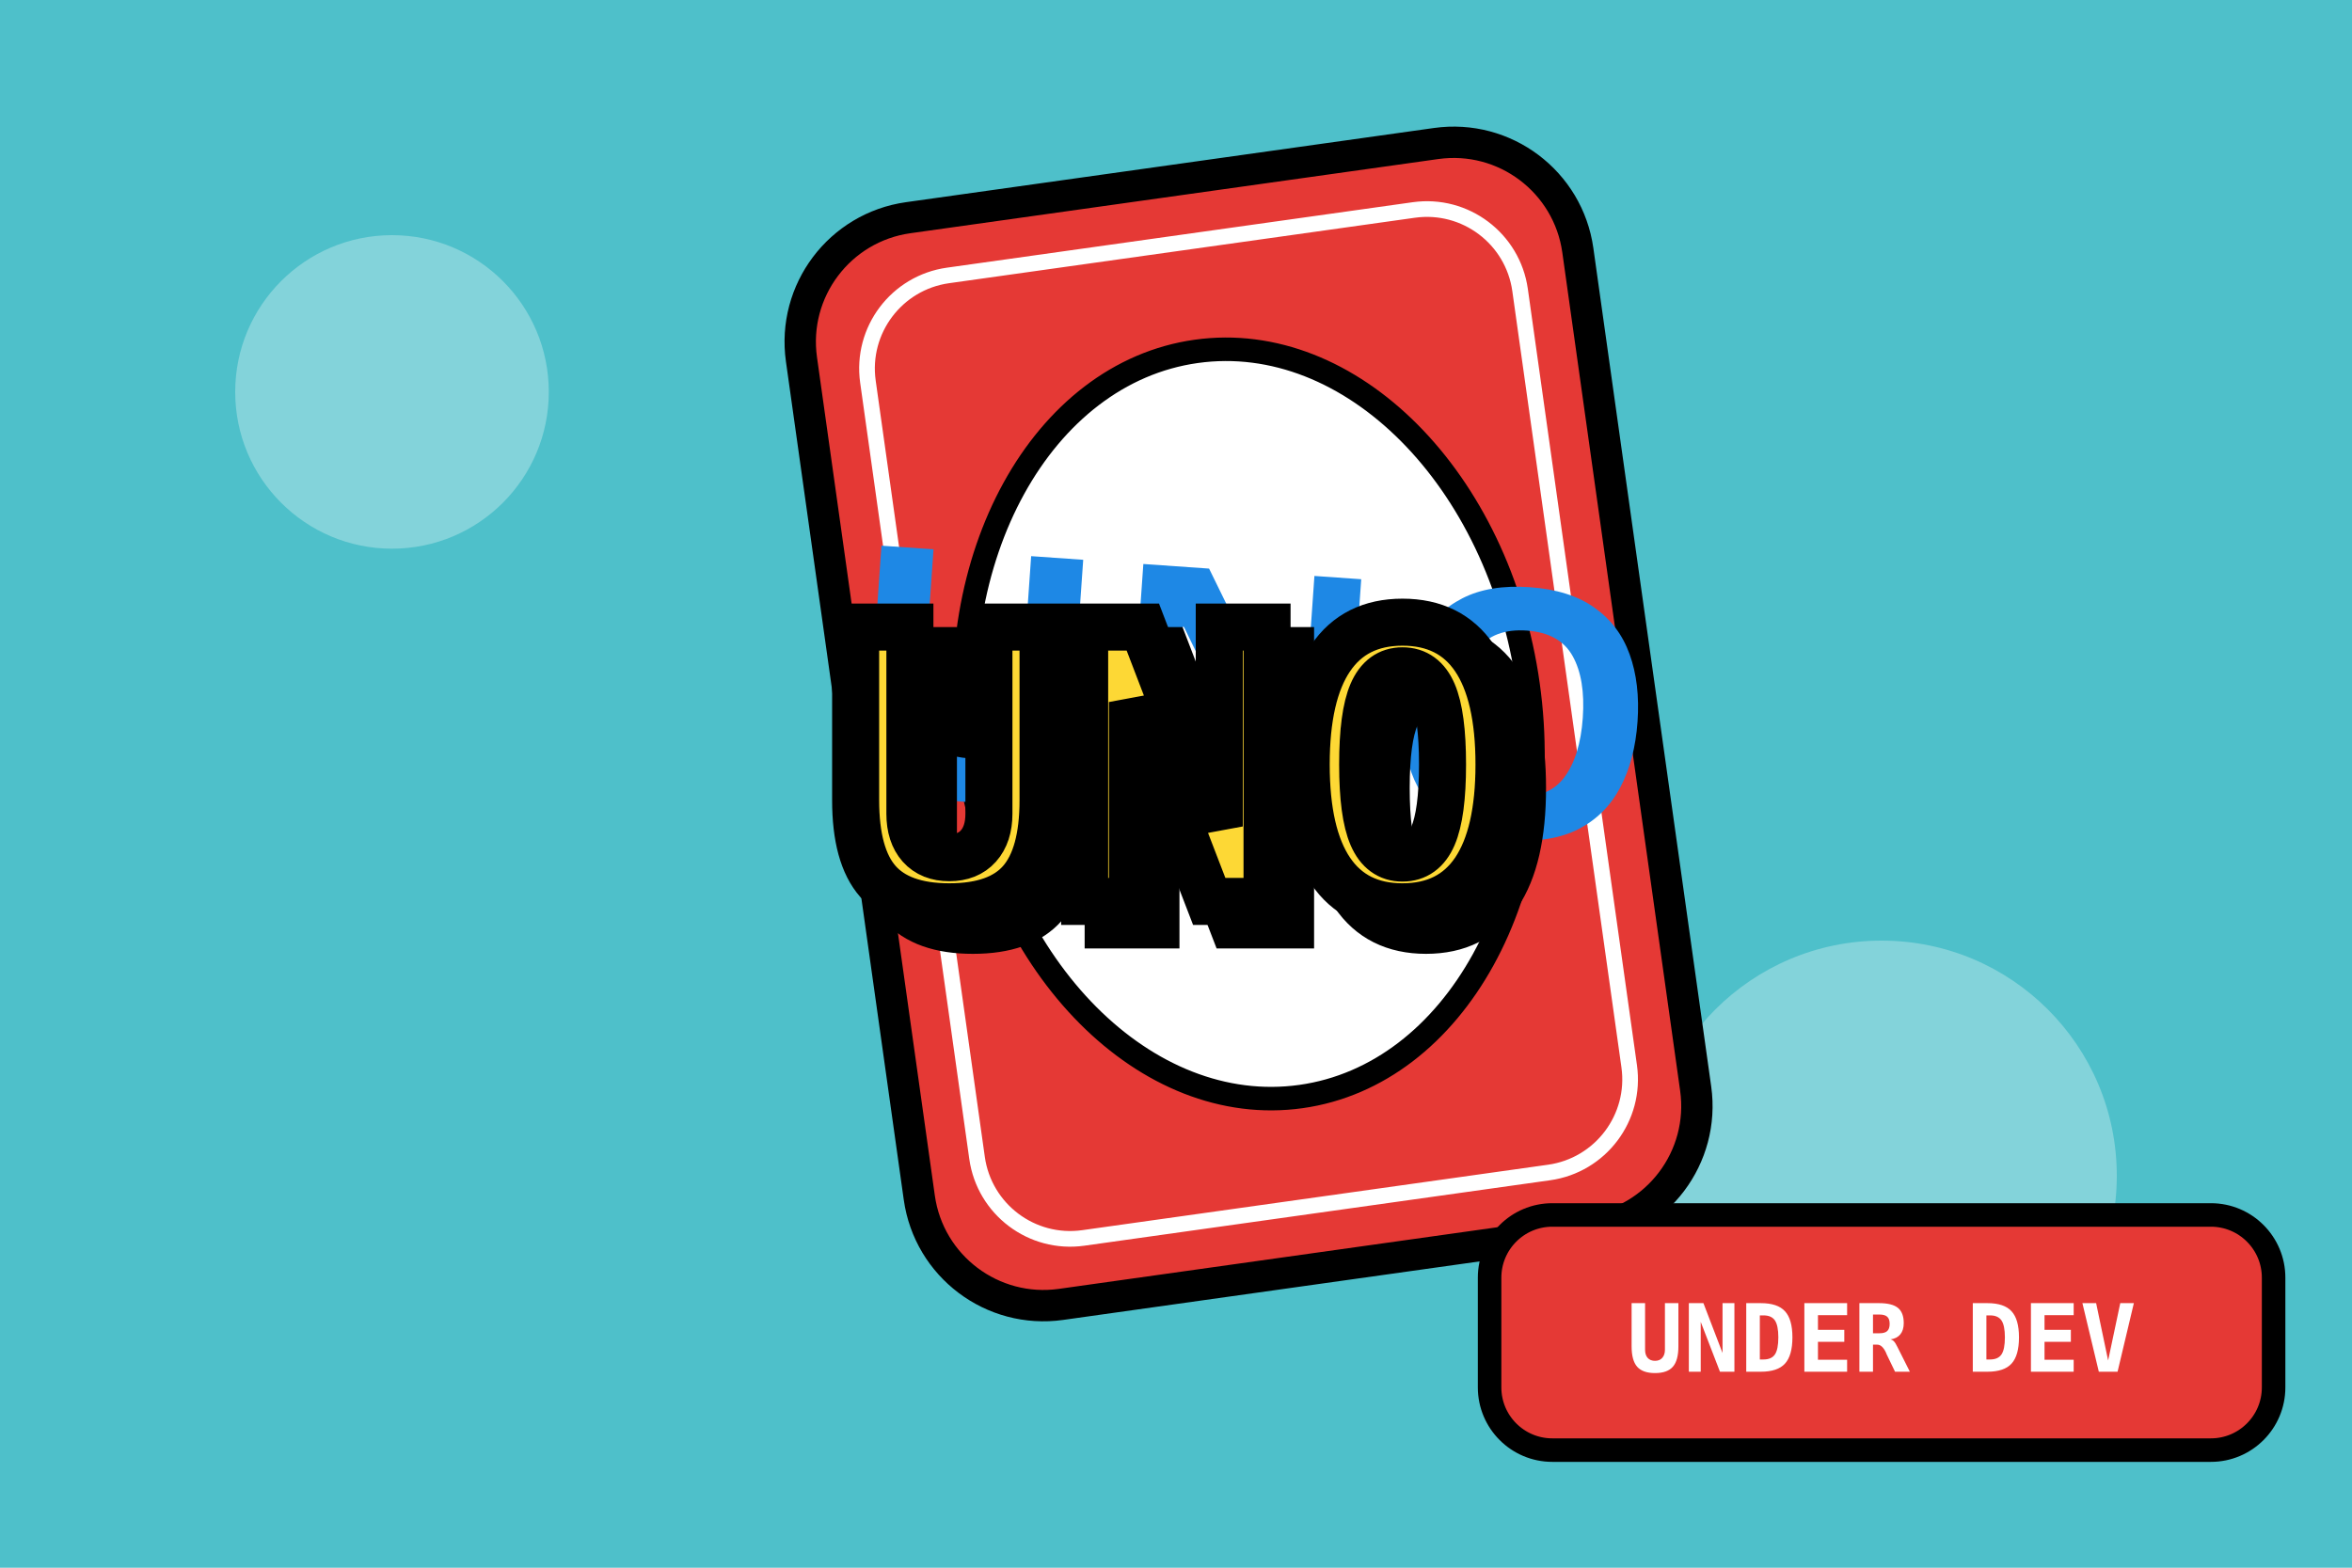
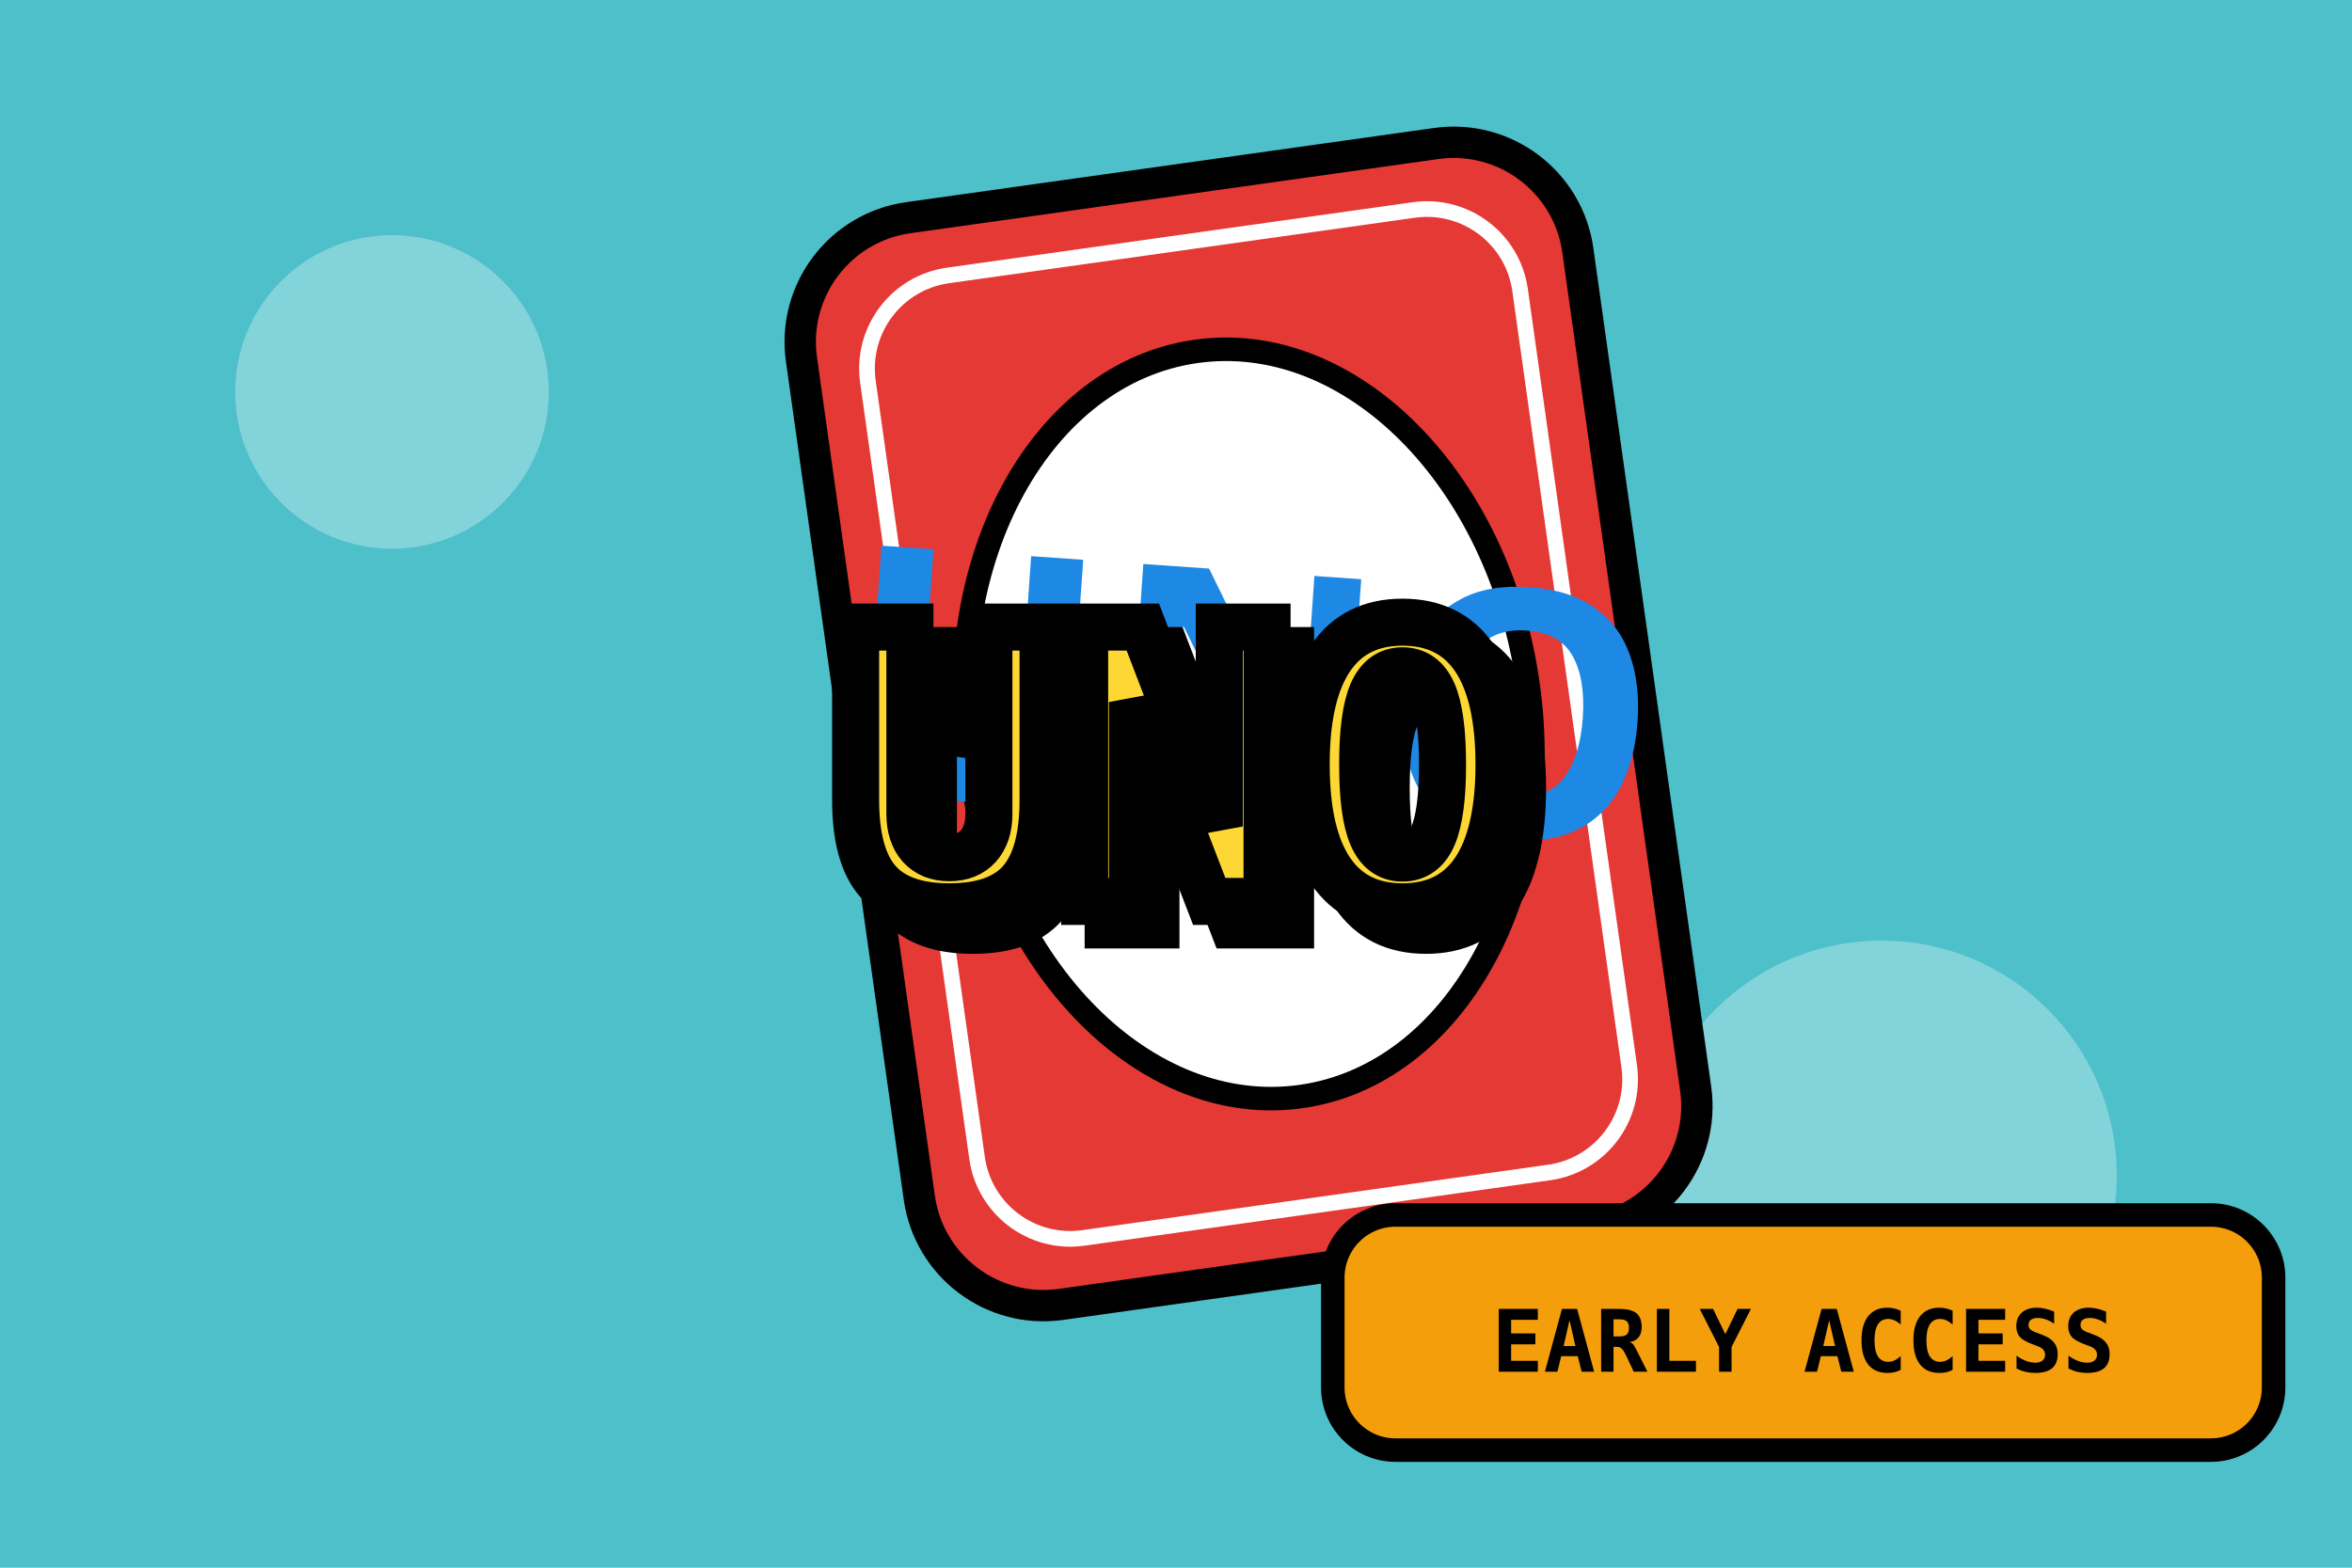
<svg xmlns="http://www.w3.org/2000/svg" viewBox="0 0 300 200" width="100%" height="100%">
  <rect width="300" height="200" fill="#4ec0ca" />
  <circle cx="50" cy="50" r="20" fill="#ffffff" opacity="0.3" />
  <circle cx="240" cy="150" r="30" fill="#ffffff" opacity="0.3" />
  <g transform="translate(100, 30) rotate(-8)">
    <rect width="100" height="140" rx="16" fill="#e53935" stroke="#000" stroke-width="4" />
    <rect x="8" y="8" width="84" height="124" rx="12" fill="none" stroke="#fff" stroke-width="2" />
    <ellipse cx="50" cy="70" rx="36" ry="48" fill="#fff" stroke="#000" stroke-width="3" />
    <text x="50" y="82" font-family="sans-serif" font-weight="900" font-size="44" fill="#1e88e5" text-anchor="middle" transform="rotate(12 50 70)">UNO</text>
  </g>
  <text x="150" y="115" font-family="monospace" font-weight="900" font-size="48" fill="#fdd835" stroke="#000" stroke-width="6" text-anchor="middle" filter="drop-shadow(3px 3px 0px #000)">UNO</text>
-   <g transform="translate(190, 155)">
-     <rect width="100" height="30" rx="8" fill="#e53935" stroke="#000" stroke-width="3" />
-     <text x="50" y="20" font-family="monospace" font-weight="900" font-size="12" fill="#fff" text-anchor="middle">UNDER DEV</text>
+   <g transform="translate(170, 155)">
+     <rect width="120" height="30" rx="8" fill="#f59e0b" stroke="#000" stroke-width="3" />
+     <text x="60" y="20" font-family="monospace" font-weight="900" font-size="11" fill="#000" text-anchor="middle">EARLY ACCESS</text>
  </g>
</svg>
